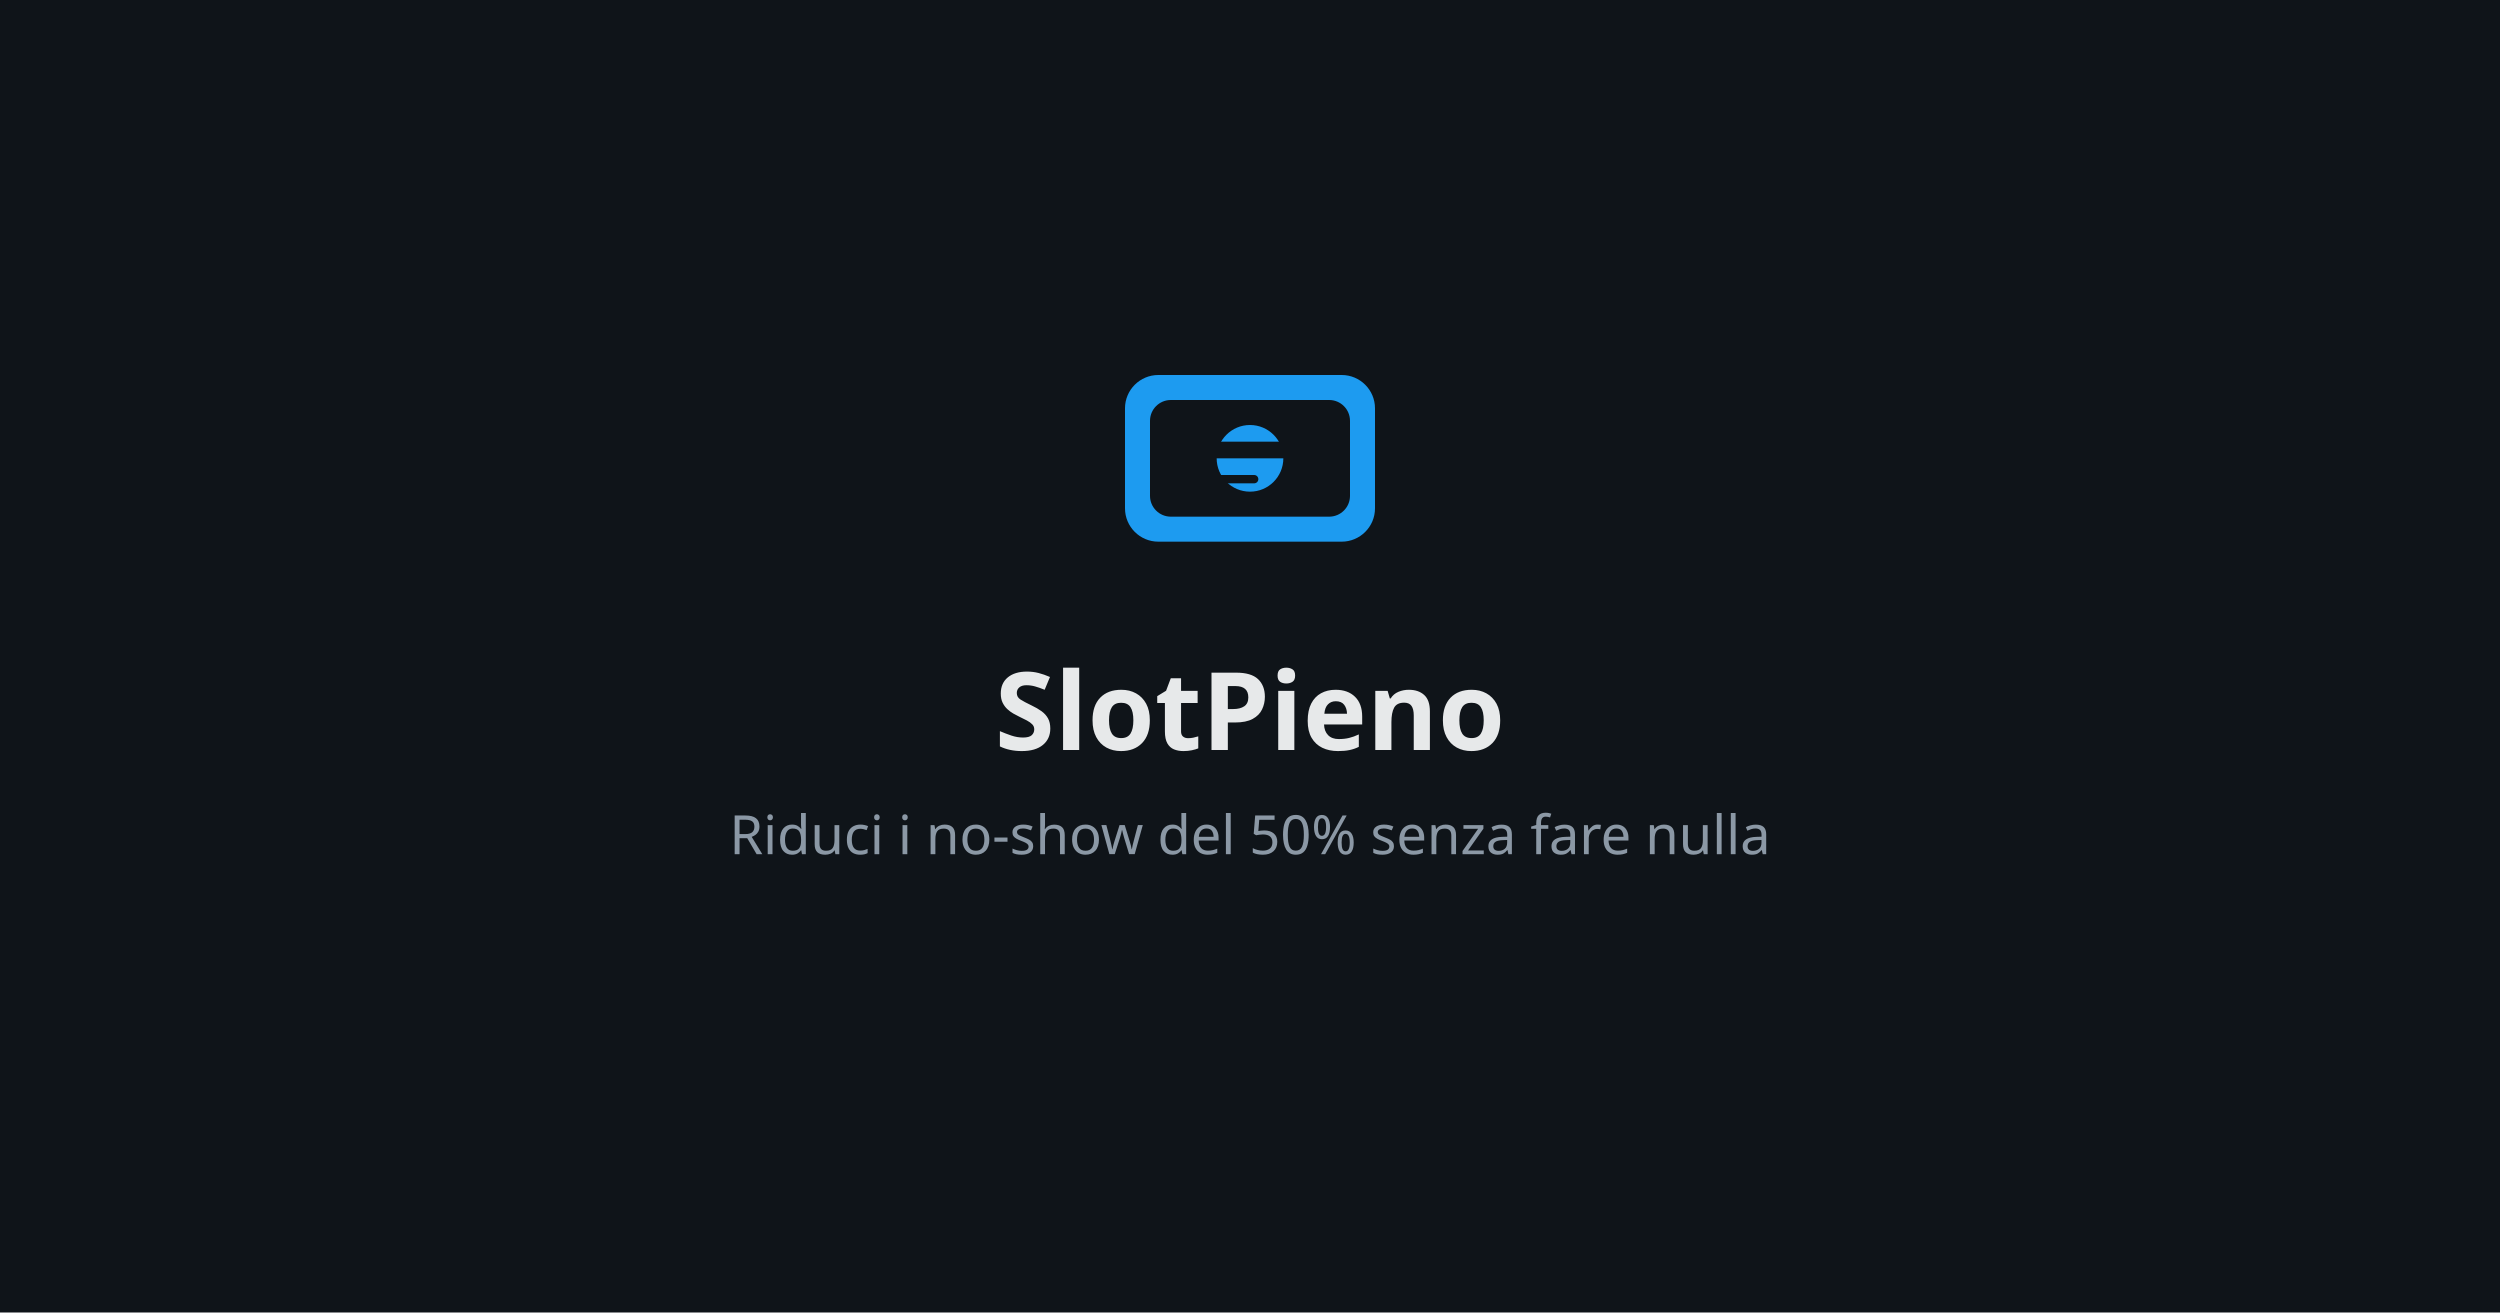
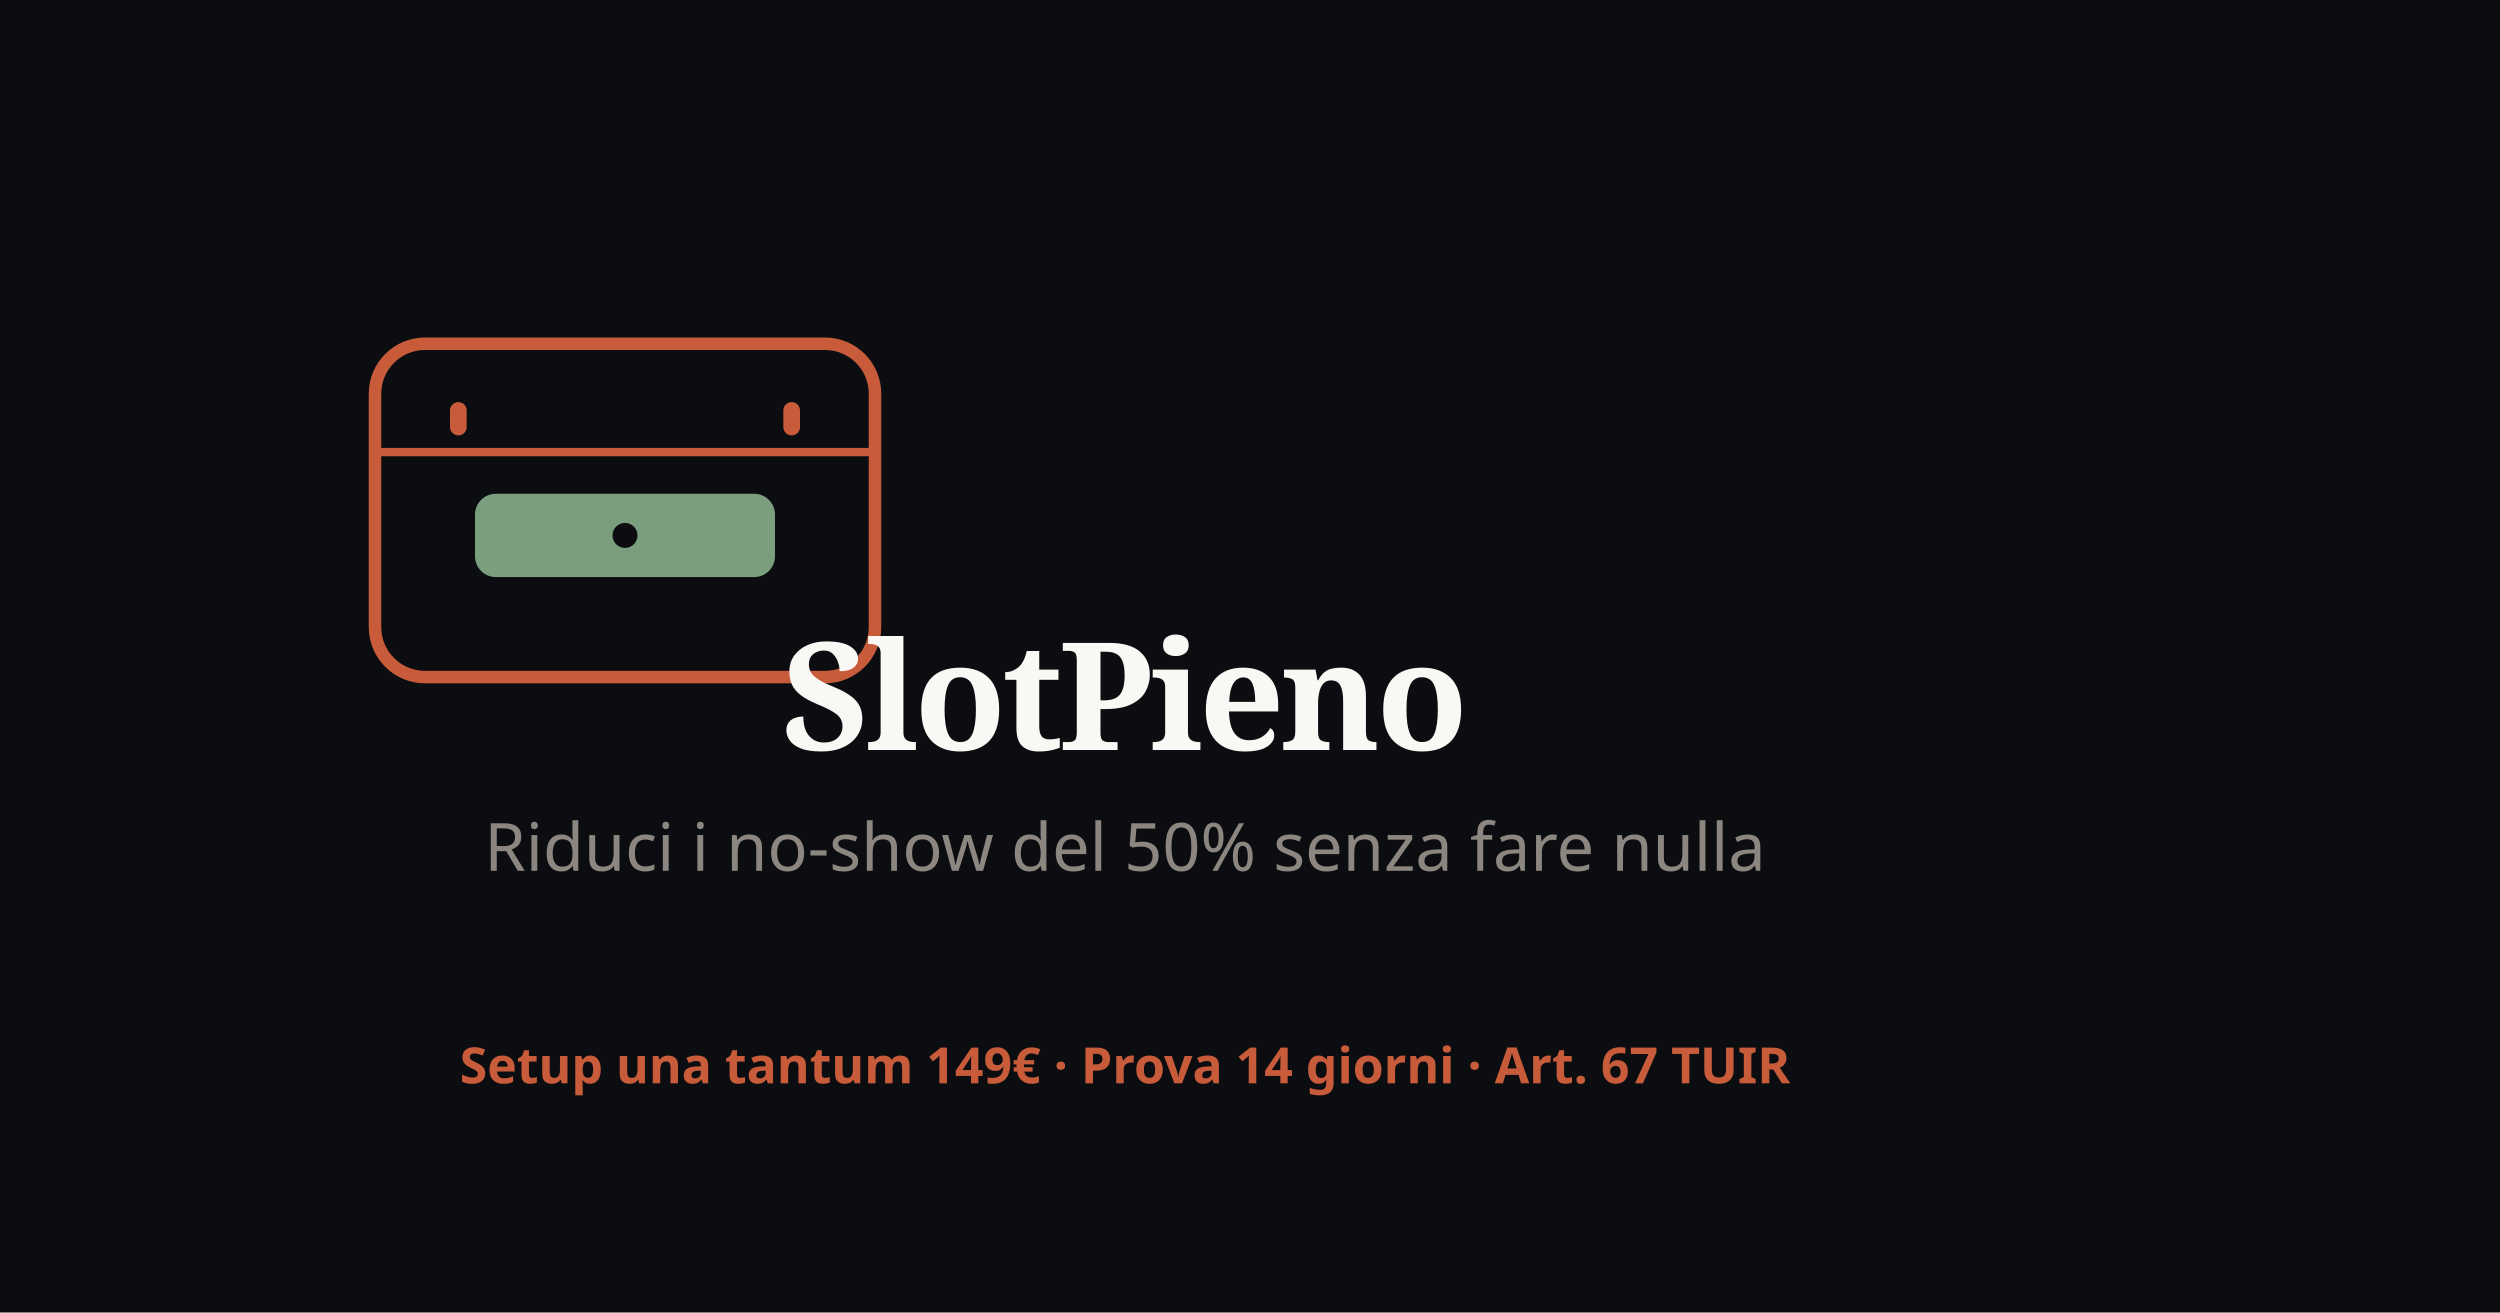
<svg xmlns="http://www.w3.org/2000/svg" viewBox="0 0 1200 630">
-   <rect width="1200" height="630" fill="#0f1419" />
-   <g transform="translate(540, 180)">
-     <rect x="0" y="0" width="120" height="80" rx="16" fill="#1d9bf0" />
-     <rect x="12" y="12" width="96" height="56" rx="10" fill="#0f1419" />
-     <circle cx="60" cy="40" r="16" fill="#1d9bf0" />
-     <rect x="36" y="32" width="48" height="8" rx="4" fill="#0f1419" />
-     <rect x="36" y="48" width="28" height="4" rx="2" fill="#0f1419" />
+   <rect width="1200" height="630" fill="#0b0d10" />
+   <g transform="translate(180, 165)">
+     <rect x="0" y="0" width="240" height="160" rx="24" fill="none" stroke="#c85c3a" stroke-width="6" />
+     <line x1="0" y1="52" x2="240" y2="52" stroke="#c85c3a" stroke-width="4" />
+     <rect x="36" y="28" width="8" height="16" rx="4" fill="#c85c3a" />
+     <rect x="196" y="28" width="8" height="16" rx="4" fill="#c85c3a" />
+     <rect x="48" y="72" width="144" height="40" rx="10" fill="#7a9e7e" />
+     <circle cx="120" cy="92" r="6" fill="#0b0d10" />
  </g>
-   <text x="600" y="360" font-family="system-ui,sans-serif" font-size="52" fill="#e7e9ea" text-anchor="middle" font-weight="800">SlotPieno</text>
-   <text x="600" y="410" font-family="system-ui,sans-serif" font-size="26" fill="#8b98a5" text-anchor="middle">Riduci i no-show del 50% senza fare nulla</text>
+   <text x="540" y="360" font-family="Fraunces, serif" font-size="72" fill="#faf8f4" text-anchor="middle" font-weight="800" letter-spacing="-2">SlotPieno</text>
+   <text x="540" y="418" font-family="DM Sans, system-ui, sans-serif" font-size="32" fill="#8b8680" text-anchor="middle" font-weight="500">Riduci i no-show del 50% senza fare nulla</text>
+   <text x="540" y="520" font-family="DM Sans, system-ui, sans-serif" font-size="24" fill="#c85c3a" text-anchor="middle" font-weight="600">Setup una tantum 149€ · Prova 14 giorni · Art. 67 TUIR</text>
</svg>
